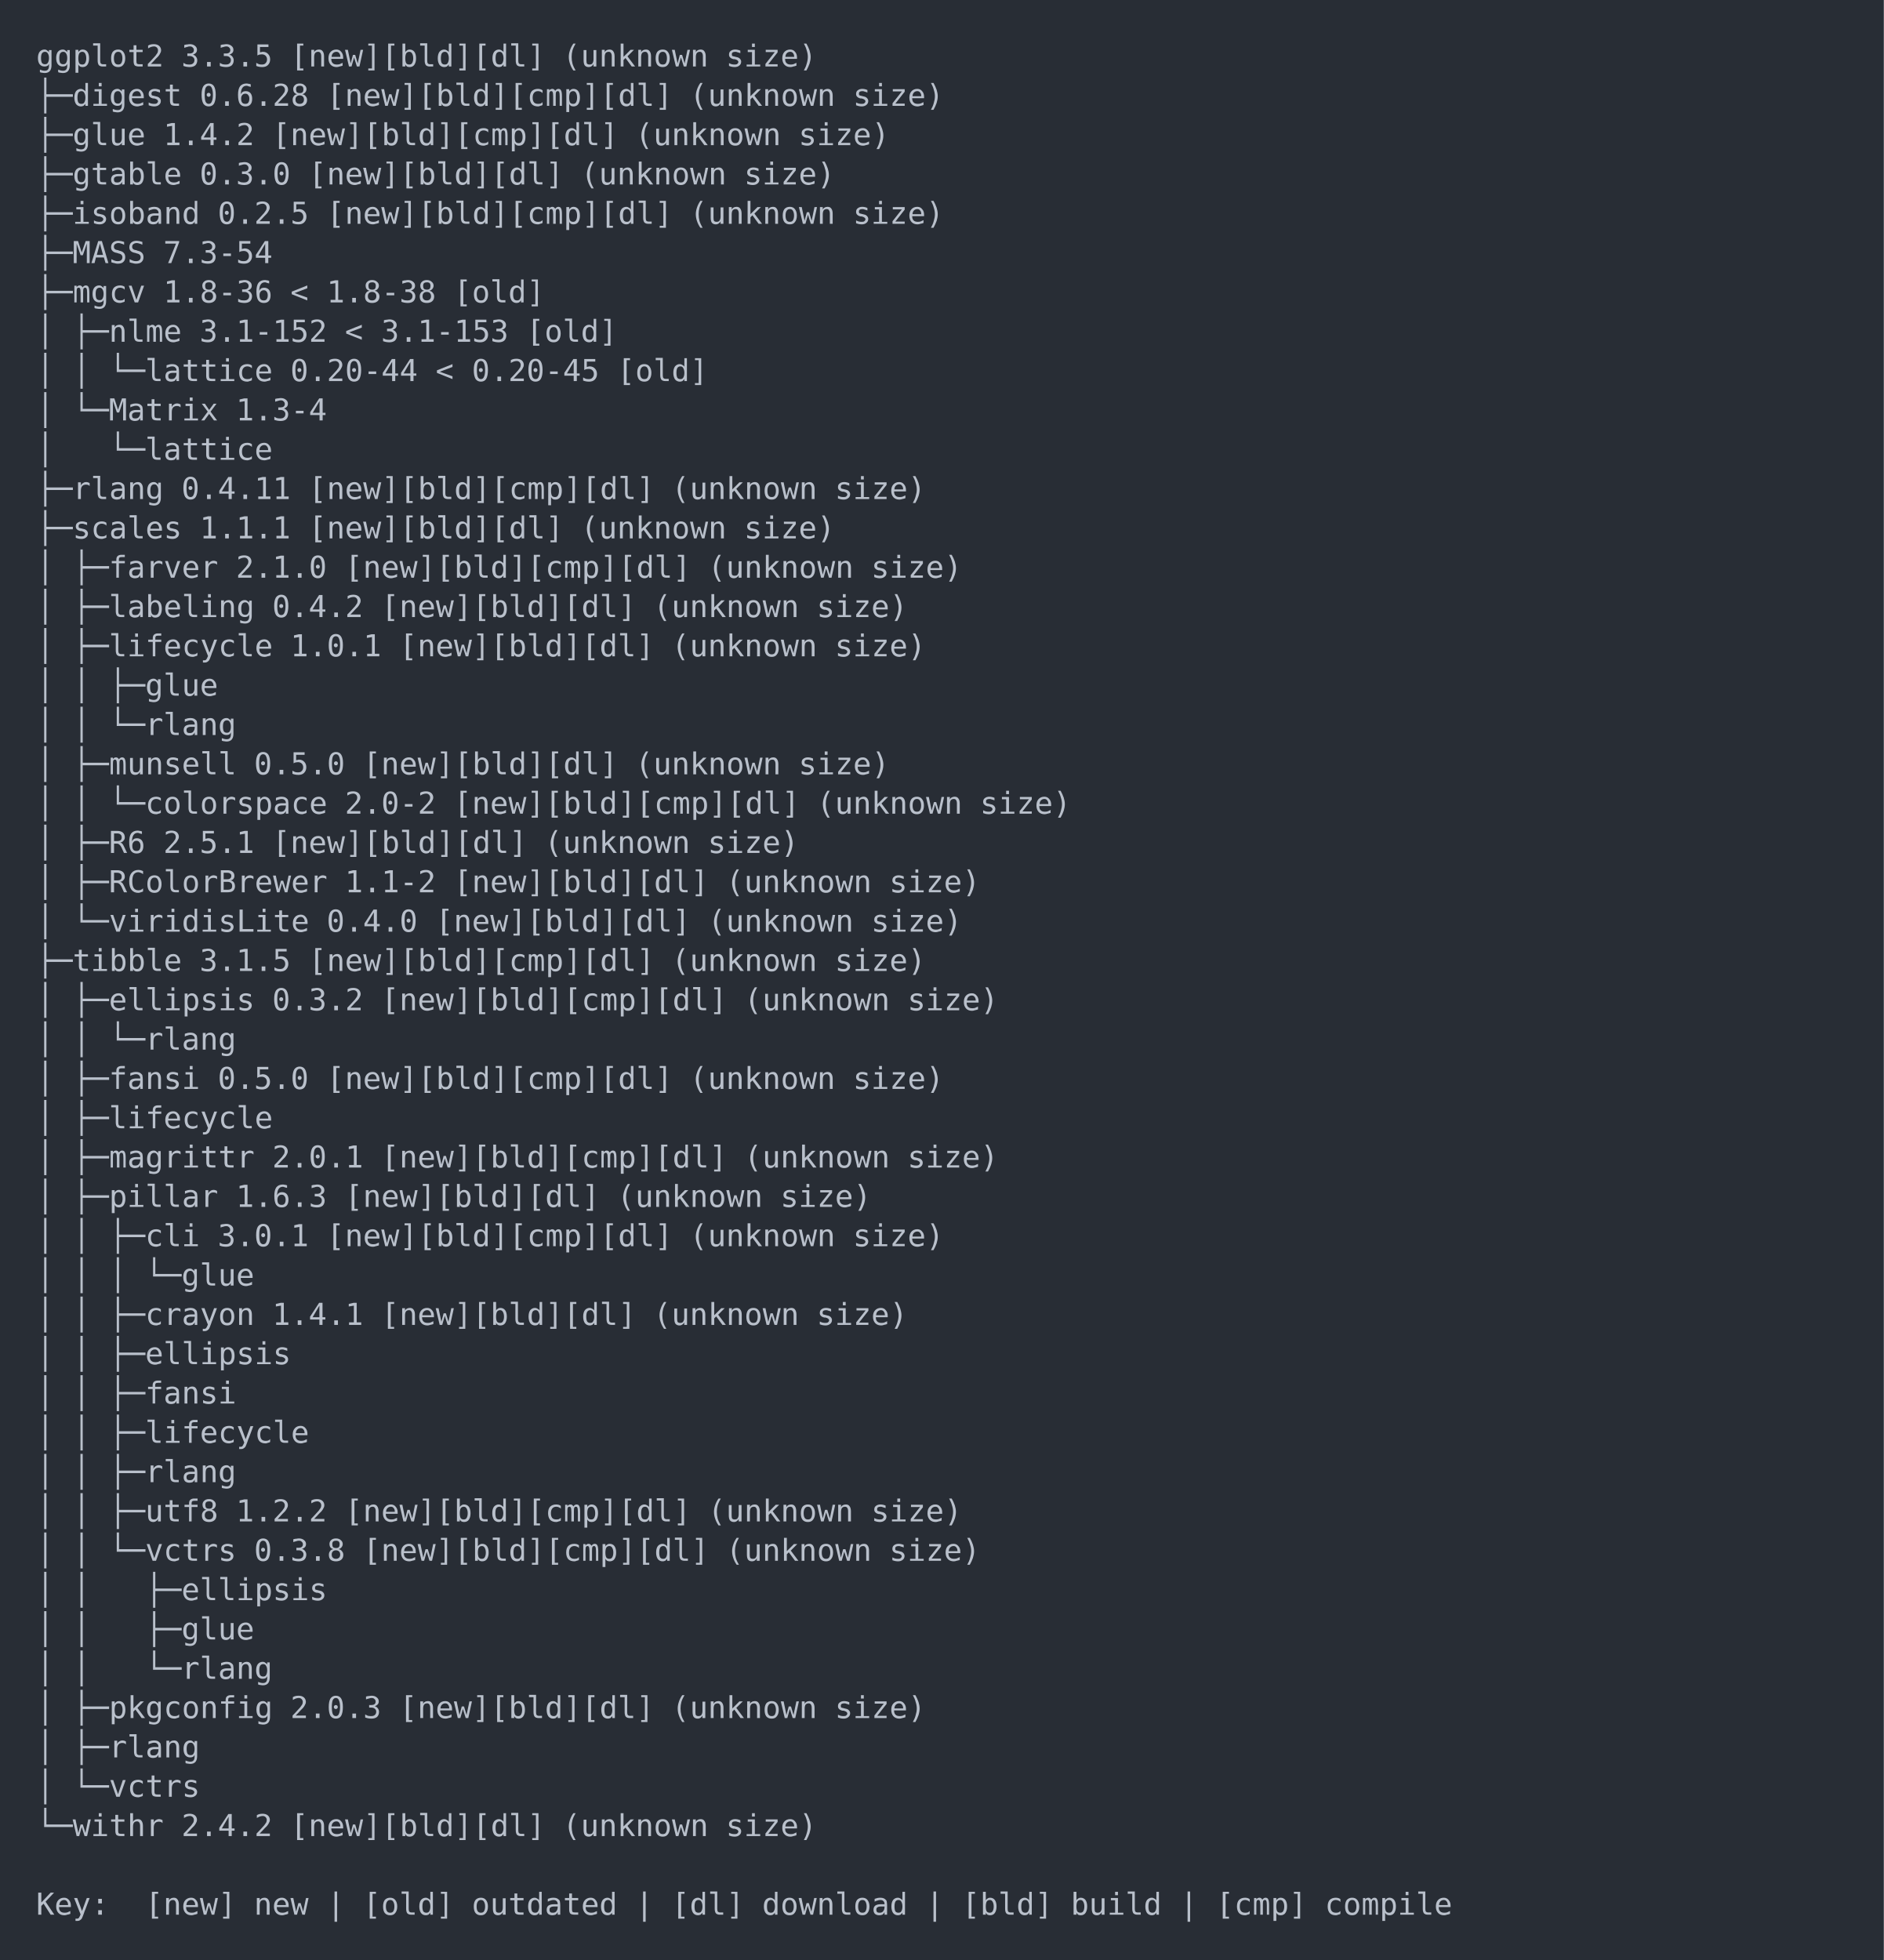
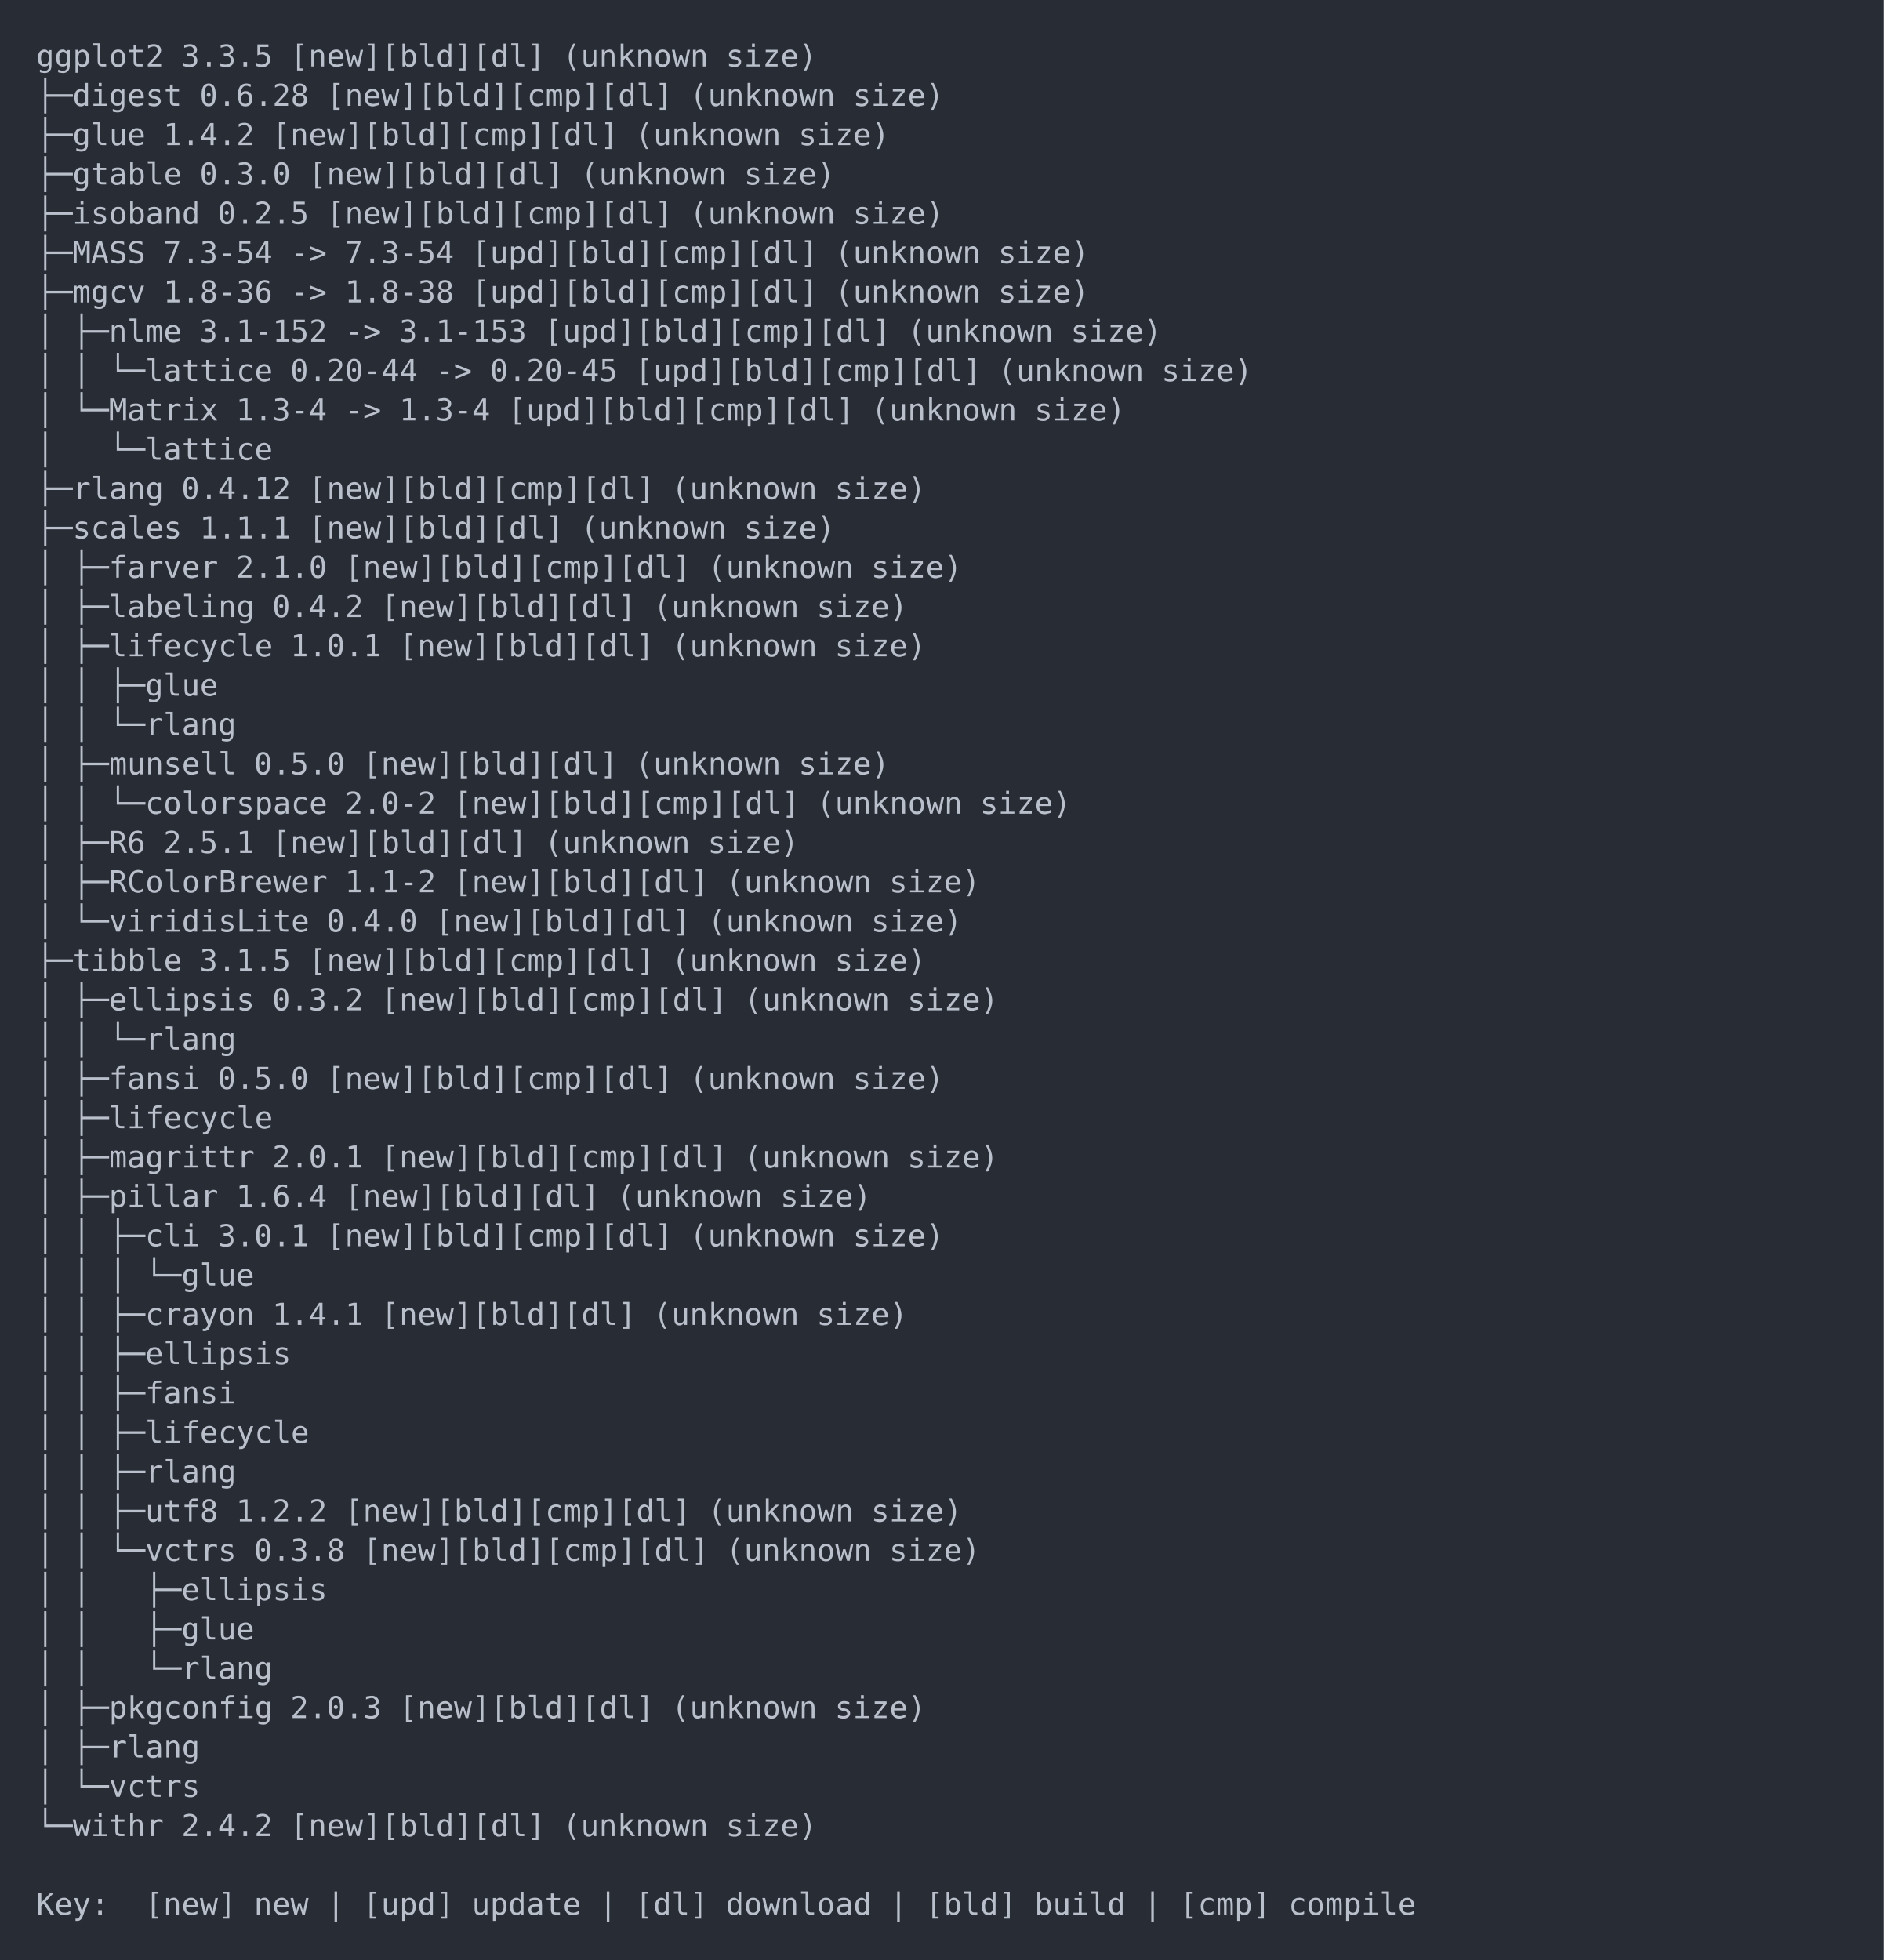
<svg xmlns="http://www.w3.org/2000/svg" xmlns:xlink="http://www.w3.org/1999/xlink" width="1040" height="1082.08">
  <rect width="1040" height="1082.08" rx="0" ry="0" class="a" />
  <svg height="1042.08" viewBox="0 0 100 104.208" width="1000" x="20" y="20">
    <style>.a{fill:rgb(40,45,53)}.b{font-family:'Fira Code',Monaco,Consolas,Menlo,'Bitstream Vera Sans Mono','Powerline Symbols',monospace}.c{fill:rgb(185,192,203);white-space:pre}.d{fill:transparent}</style>
    <g font-family="'Fira Code',Monaco,Consolas,Menlo,'Bitstream Vera Sans Mono','Powerline Symbols',monospace" font-size="1.67" class="b">
      <defs>
        <symbol id="1">
          <text x="0" y="1.67" class="c">│</text>
          <text x="2.004" y="1.67" class="c">│</text>
          <text x="4.008" y="1.67" class="c">└─rlang</text>
        </symbol>
        <symbol id="a">
          <rect height="49" width="100" x="0" y="0" class="d" />
        </symbol>
      </defs>
      <rect height="104.208" width="100" class="a" />
      <svg x="0" y="0" width="100">
        <svg x="0">
          <use xlink:href="#a" />
          <text x="0" y="1.67" class="c">ggplot2</text>
          <text x="8.016" y="1.67" class="c">3.3.5</text>
          <text x="14.028" y="1.67" class="c">[new][bld][dl]</text>
          <text x="29.058" y="1.67" class="c">(unknown</text>
          <text x="38.076" y="1.67" class="c">size)</text>
          <text x="0" y="3.841" class="c">├─digest</text>
          <text x="9.018" y="3.841" class="c">0.6.28</text>
          <text x="16.032" y="3.841" class="c">[new][bld][cmp][dl]</text>
          <text x="36.072" y="3.841" class="c">(unknown</text>
          <text x="45.09" y="3.841" class="c">size)</text>
          <text x="0" y="6.012" class="c">├─glue</text>
          <text x="7.014" y="6.012" class="c">1.4.2</text>
          <text x="13.026" y="6.012" class="c">[new][bld][cmp][dl]</text>
          <text x="33.066" y="6.012" class="c">(unknown</text>
          <text x="42.084" y="6.012" class="c">size)</text>
          <text x="0" y="8.183" class="c">├─gtable</text>
          <text x="9.018" y="8.183" class="c">0.3.0</text>
          <text x="15.03" y="8.183" class="c">[new][bld][dl]</text>
          <text x="30.06" y="8.183" class="c">(unknown</text>
          <text x="39.078" y="8.183" class="c">size)</text>
          <text x="0" y="10.354" class="c">├─isoband</text>
          <text x="10.02" y="10.354" class="c">0.2.5</text>
          <text x="16.032" y="10.354" class="c">[new][bld][cmp][dl]</text>
          <text x="36.072" y="10.354" class="c">(unknown</text>
          <text x="45.09" y="10.354" class="c">size)</text>
          <text x="0" y="12.525" class="c">├─MASS</text>
          <text x="7.014" y="12.525" class="c">7.3-54</text>
+           <text x="14.028" y="12.525" class="c">-&gt;</text>
+           <text x="17.034" y="12.525" class="c">7.3-54</text>
+           <text x="24.048" y="12.525" class="c">[upd][bld][cmp][dl]</text>
+           <text x="44.088" y="12.525" class="c">(unknown</text>
+           <text x="53.106" y="12.525" class="c">size)</text>
          <text x="0" y="14.696" class="c">├─mgcv</text>
          <text x="7.014" y="14.696" class="c">1.8-36</text>
-           <text x="14.028" y="14.696" class="c">&lt;</text>
-           <text x="16.032" y="14.696" class="c">1.8-38</text>
-           <text x="23.046" y="14.696" class="c">[old]</text>
+           <text x="14.028" y="14.696" class="c">-&gt;</text>
+           <text x="17.034" y="14.696" class="c">1.8-38</text>
+           <text x="24.048" y="14.696" class="c">[upd][bld][cmp][dl]</text>
+           <text x="44.088" y="14.696" class="c">(unknown</text>
+           <text x="53.106" y="14.696" class="c">size)</text>
          <text x="0" y="16.867" class="c">│</text>
          <text x="2.004" y="16.867" class="c">├─nlme</text>
          <text x="9.018" y="16.867" class="c">3.1-152</text>
-           <text x="17.034" y="16.867" class="c">&lt;</text>
-           <text x="19.038" y="16.867" class="c">3.1-153</text>
-           <text x="27.054" y="16.867" class="c">[old]</text>
+           <text x="17.034" y="16.867" class="c">-&gt;</text>
+           <text x="20.04" y="16.867" class="c">3.1-153</text>
+           <text x="28.056" y="16.867" class="c">[upd][bld][cmp][dl]</text>
+           <text x="48.096" y="16.867" class="c">(unknown</text>
+           <text x="57.114" y="16.867" class="c">size)</text>
          <text x="0" y="19.038" class="c">│</text>
          <text x="2.004" y="19.038" class="c">│</text>
          <text x="4.008" y="19.038" class="c">└─lattice</text>
          <text x="14.028" y="19.038" class="c">0.20-44</text>
-           <text x="22.044" y="19.038" class="c">&lt;</text>
-           <text x="24.048" y="19.038" class="c">0.20-45</text>
-           <text x="32.064" y="19.038" class="c">[old]</text>
+           <text x="22.044" y="19.038" class="c">-&gt;</text>
+           <text x="25.05" y="19.038" class="c">0.20-45</text>
+           <text x="33.066" y="19.038" class="c">[upd][bld][cmp][dl]</text>
+           <text x="53.106" y="19.038" class="c">(unknown</text>
+           <text x="62.124" y="19.038" class="c">size)</text>
          <text x="0" y="21.209" class="c">│</text>
          <text x="2.004" y="21.209" class="c">└─Matrix</text>
          <text x="11.022" y="21.209" class="c">1.3-4</text>
+           <text x="17.034" y="21.209" class="c">-&gt;</text>
+           <text x="20.04" y="21.209" class="c">1.3-4</text>
+           <text x="26.052" y="21.209" class="c">[upd][bld][cmp][dl]</text>
+           <text x="46.092" y="21.209" class="c">(unknown</text>
+           <text x="55.11" y="21.209" class="c">size)</text>
          <text x="0" y="23.38" class="c">│</text>
          <text x="4.008" y="23.38" class="c">└─lattice</text>
          <text x="0" y="25.551" class="c">├─rlang</text>
-           <text x="8.016" y="25.551" class="c">0.4.11</text>
+           <text x="8.016" y="25.551" class="c">0.4.12</text>
          <text x="15.03" y="25.551" class="c">[new][bld][cmp][dl]</text>
          <text x="35.07" y="25.551" class="c">(unknown</text>
          <text x="44.088" y="25.551" class="c">size)</text>
          <text x="0" y="27.722" class="c">├─scales</text>
          <text x="9.018" y="27.722" class="c">1.1.1</text>
          <text x="15.03" y="27.722" class="c">[new][bld][dl]</text>
          <text x="30.06" y="27.722" class="c">(unknown</text>
          <text x="39.078" y="27.722" class="c">size)</text>
          <text x="0" y="29.893" class="c">│</text>
          <text x="2.004" y="29.893" class="c">├─farver</text>
          <text x="11.022" y="29.893" class="c">2.1.0</text>
          <text x="17.034" y="29.893" class="c">[new][bld][cmp][dl]</text>
          <text x="37.074" y="29.893" class="c">(unknown</text>
          <text x="46.092" y="29.893" class="c">size)</text>
          <text x="0" y="32.064" class="c">│</text>
          <text x="2.004" y="32.064" class="c">├─labeling</text>
          <text x="13.026" y="32.064" class="c">0.4.2</text>
          <text x="19.038" y="32.064" class="c">[new][bld][dl]</text>
          <text x="34.068" y="32.064" class="c">(unknown</text>
          <text x="43.086" y="32.064" class="c">size)</text>
          <text x="0" y="34.235" class="c">│</text>
          <text x="2.004" y="34.235" class="c">├─lifecycle</text>
          <text x="14.028" y="34.235" class="c">1.0.1</text>
          <text x="20.04" y="34.235" class="c">[new][bld][dl]</text>
          <text x="35.07" y="34.235" class="c">(unknown</text>
          <text x="44.088" y="34.235" class="c">size)</text>
          <text x="0" y="36.406" class="c">│</text>
          <text x="2.004" y="36.406" class="c">│</text>
          <text x="4.008" y="36.406" class="c">├─glue</text>
          <use xlink:href="#1" y="36.907" />
          <text x="0" y="40.748" class="c">│</text>
          <text x="2.004" y="40.748" class="c">├─munsell</text>
          <text x="12.024" y="40.748" class="c">0.5.0</text>
          <text x="18.036" y="40.748" class="c">[new][bld][dl]</text>
          <text x="33.066" y="40.748" class="c">(unknown</text>
          <text x="42.084" y="40.748" class="c">size)</text>
          <text x="0" y="42.919" class="c">│</text>
          <text x="2.004" y="42.919" class="c">│</text>
          <text x="4.008" y="42.919" class="c">└─colorspace</text>
          <text x="17.034" y="42.919" class="c">2.0-2</text>
          <text x="23.046" y="42.919" class="c">[new][bld][cmp][dl]</text>
          <text x="43.086" y="42.919" class="c">(unknown</text>
          <text x="52.104" y="42.919" class="c">size)</text>
          <text x="0" y="45.09" class="c">│</text>
          <text x="2.004" y="45.09" class="c">├─R6</text>
          <text x="7.014" y="45.09" class="c">2.5.1</text>
          <text x="13.026" y="45.09" class="c">[new][bld][dl]</text>
          <text x="28.056" y="45.09" class="c">(unknown</text>
          <text x="37.074" y="45.09" class="c">size)</text>
          <text x="0" y="47.261" class="c">│</text>
          <text x="2.004" y="47.261" class="c">├─RColorBrewer</text>
          <text x="17.034" y="47.261" class="c">1.1-2</text>
          <text x="23.046" y="47.261" class="c">[new][bld][dl]</text>
          <text x="38.076" y="47.261" class="c">(unknown</text>
          <text x="47.094" y="47.261" class="c">size)</text>
          <text x="0" y="49.432" class="c">│</text>
          <text x="2.004" y="49.432" class="c">└─viridisLite</text>
          <text x="16.032" y="49.432" class="c">0.4.0</text>
          <text x="22.044" y="49.432" class="c">[new][bld][dl]</text>
          <text x="37.074" y="49.432" class="c">(unknown</text>
          <text x="46.092" y="49.432" class="c">size)</text>
          <text x="0" y="51.603" class="c">├─tibble</text>
          <text x="9.018" y="51.603" class="c">3.1.5</text>
          <text x="15.03" y="51.603" class="c">[new][bld][cmp][dl]</text>
          <text x="35.07" y="51.603" class="c">(unknown</text>
          <text x="44.088" y="51.603" class="c">size)</text>
          <text x="0" y="53.774" class="c">│</text>
          <text x="2.004" y="53.774" class="c">├─ellipsis</text>
          <text x="13.026" y="53.774" class="c">0.3.2</text>
          <text x="19.038" y="53.774" class="c">[new][bld][cmp][dl]</text>
          <text x="39.078" y="53.774" class="c">(unknown</text>
          <text x="48.096" y="53.774" class="c">size)</text>
          <use xlink:href="#1" y="54.275" />
          <text x="0" y="58.116" class="c">│</text>
          <text x="2.004" y="58.116" class="c">├─fansi</text>
          <text x="10.02" y="58.116" class="c">0.5.0</text>
          <text x="16.032" y="58.116" class="c">[new][bld][cmp][dl]</text>
          <text x="36.072" y="58.116" class="c">(unknown</text>
          <text x="45.09" y="58.116" class="c">size)</text>
          <text x="0" y="60.287" class="c">│</text>
          <text x="2.004" y="60.287" class="c">├─lifecycle</text>
          <text x="0" y="62.458" class="c">│</text>
          <text x="2.004" y="62.458" class="c">├─magrittr</text>
          <text x="13.026" y="62.458" class="c">2.0.1</text>
          <text x="19.038" y="62.458" class="c">[new][bld][cmp][dl]</text>
          <text x="39.078" y="62.458" class="c">(unknown</text>
          <text x="48.096" y="62.458" class="c">size)</text>
          <text x="0" y="64.629" class="c">│</text>
          <text x="2.004" y="64.629" class="c">├─pillar</text>
-           <text x="11.022" y="64.629" class="c">1.6.3</text>
+           <text x="11.022" y="64.629" class="c">1.6.4</text>
          <text x="17.034" y="64.629" class="c">[new][bld][dl]</text>
          <text x="32.064" y="64.629" class="c">(unknown</text>
          <text x="41.082" y="64.629" class="c">size)</text>
          <text x="0" y="66.8" class="c">│</text>
          <text x="2.004" y="66.8" class="c">│</text>
          <text x="4.008" y="66.8" class="c">├─cli</text>
          <text x="10.02" y="66.8" class="c">3.0.1</text>
          <text x="16.032" y="66.8" class="c">[new][bld][cmp][dl]</text>
          <text x="36.072" y="66.8" class="c">(unknown</text>
          <text x="45.09" y="66.8" class="c">size)</text>
          <text x="0" y="68.971" class="c">│</text>
          <text x="2.004" y="68.971" class="c">│</text>
          <text x="4.008" y="68.971" class="c">│</text>
          <text x="6.012" y="68.971" class="c">└─glue</text>
          <text x="0" y="71.142" class="c">│</text>
          <text x="2.004" y="71.142" class="c">│</text>
          <text x="4.008" y="71.142" class="c">├─crayon</text>
          <text x="13.026" y="71.142" class="c">1.4.1</text>
          <text x="19.038" y="71.142" class="c">[new][bld][dl]</text>
          <text x="34.068" y="71.142" class="c">(unknown</text>
          <text x="43.086" y="71.142" class="c">size)</text>
          <text x="0" y="73.313" class="c">│</text>
          <text x="2.004" y="73.313" class="c">│</text>
          <text x="4.008" y="73.313" class="c">├─ellipsis</text>
          <text x="0" y="75.484" class="c">│</text>
          <text x="2.004" y="75.484" class="c">│</text>
          <text x="4.008" y="75.484" class="c">├─fansi</text>
          <text x="0" y="77.655" class="c">│</text>
          <text x="2.004" y="77.655" class="c">│</text>
          <text x="4.008" y="77.655" class="c">├─lifecycle</text>
          <text x="0" y="79.826" class="c">│</text>
          <text x="2.004" y="79.826" class="c">│</text>
          <text x="4.008" y="79.826" class="c">├─rlang</text>
          <text x="0" y="81.997" class="c">│</text>
          <text x="2.004" y="81.997" class="c">│</text>
          <text x="4.008" y="81.997" class="c">├─utf8</text>
          <text x="11.022" y="81.997" class="c">1.2.2</text>
          <text x="17.034" y="81.997" class="c">[new][bld][cmp][dl]</text>
          <text x="37.074" y="81.997" class="c">(unknown</text>
          <text x="46.092" y="81.997" class="c">size)</text>
          <text x="0" y="84.168" class="c">│</text>
          <text x="2.004" y="84.168" class="c">│</text>
          <text x="4.008" y="84.168" class="c">└─vctrs</text>
          <text x="12.024" y="84.168" class="c">0.3.8</text>
          <text x="18.036" y="84.168" class="c">[new][bld][cmp][dl]</text>
          <text x="38.076" y="84.168" class="c">(unknown</text>
          <text x="47.094" y="84.168" class="c">size)</text>
          <text x="0" y="86.339" class="c">│</text>
          <text x="2.004" y="86.339" class="c">│</text>
          <text x="6.012" y="86.339" class="c">├─ellipsis</text>
          <text x="0" y="88.51" class="c">│</text>
          <text x="2.004" y="88.51" class="c">│</text>
          <text x="6.012" y="88.51" class="c">├─glue</text>
          <text x="0" y="90.681" class="c">│</text>
          <text x="2.004" y="90.681" class="c">│</text>
          <text x="6.012" y="90.681" class="c">└─rlang</text>
          <text x="0" y="92.852" class="c">│</text>
          <text x="2.004" y="92.852" class="c">├─pkgconfig</text>
          <text x="14.028" y="92.852" class="c">2.0.3</text>
          <text x="20.04" y="92.852" class="c">[new][bld][dl]</text>
          <text x="35.07" y="92.852" class="c">(unknown</text>
          <text x="44.088" y="92.852" class="c">size)</text>
          <text x="0" y="95.023" class="c">│</text>
          <text x="2.004" y="95.023" class="c">├─rlang</text>
          <text x="0" y="97.194" class="c">│</text>
          <text x="2.004" y="97.194" class="c">└─vctrs</text>
          <text x="0" y="99.365" class="c">└─withr</text>
          <text x="8.016" y="99.365" class="c">2.4.2</text>
          <text x="14.028" y="99.365" class="c">[new][bld][dl]</text>
          <text x="29.058" y="99.365" class="c">(unknown</text>
          <text x="38.076" y="99.365" class="c">size)</text>
          <text x="0" y="103.707" class="c">Key:</text>
          <text x="6.012" y="103.707" class="c">[new]</text>
          <text x="12.024" y="103.707" class="c">new</text>
          <text x="16.032" y="103.707" class="c">|</text>
-           <text x="18.036" y="103.707" class="c">[old]</text>
-           <text x="24.048" y="103.707" class="c">outdated</text>
-           <text x="33.066" y="103.707" class="c">|</text>
-           <text x="35.07" y="103.707" class="c">[dl]</text>
-           <text x="40.08" y="103.707" class="c">download</text>
-           <text x="49.098" y="103.707" class="c">|</text>
-           <text x="51.102" y="103.707" class="c">[bld]</text>
-           <text x="57.114" y="103.707" class="c">build</text>
-           <text x="63.126" y="103.707" class="c">|</text>
-           <text x="65.13" y="103.707" class="c">[cmp]</text>
-           <text x="71.142" y="103.707" class="c">compile</text>
+           <text x="18.036" y="103.707" class="c">[upd]</text>
+           <text x="24.048" y="103.707" class="c">update</text>
+           <text x="31.062" y="103.707" class="c">|</text>
+           <text x="33.066" y="103.707" class="c">[dl]</text>
+           <text x="38.076" y="103.707" class="c">download</text>
+           <text x="47.094" y="103.707" class="c">|</text>
+           <text x="49.098" y="103.707" class="c">[bld]</text>
+           <text x="55.11" y="103.707" class="c">build</text>
+           <text x="61.122" y="103.707" class="c">|</text>
+           <text x="63.126" y="103.707" class="c">[cmp]</text>
+           <text x="69.138" y="103.707" class="c">compile</text>
        </svg>
      </svg>
    </g>
  </svg>
</svg>
